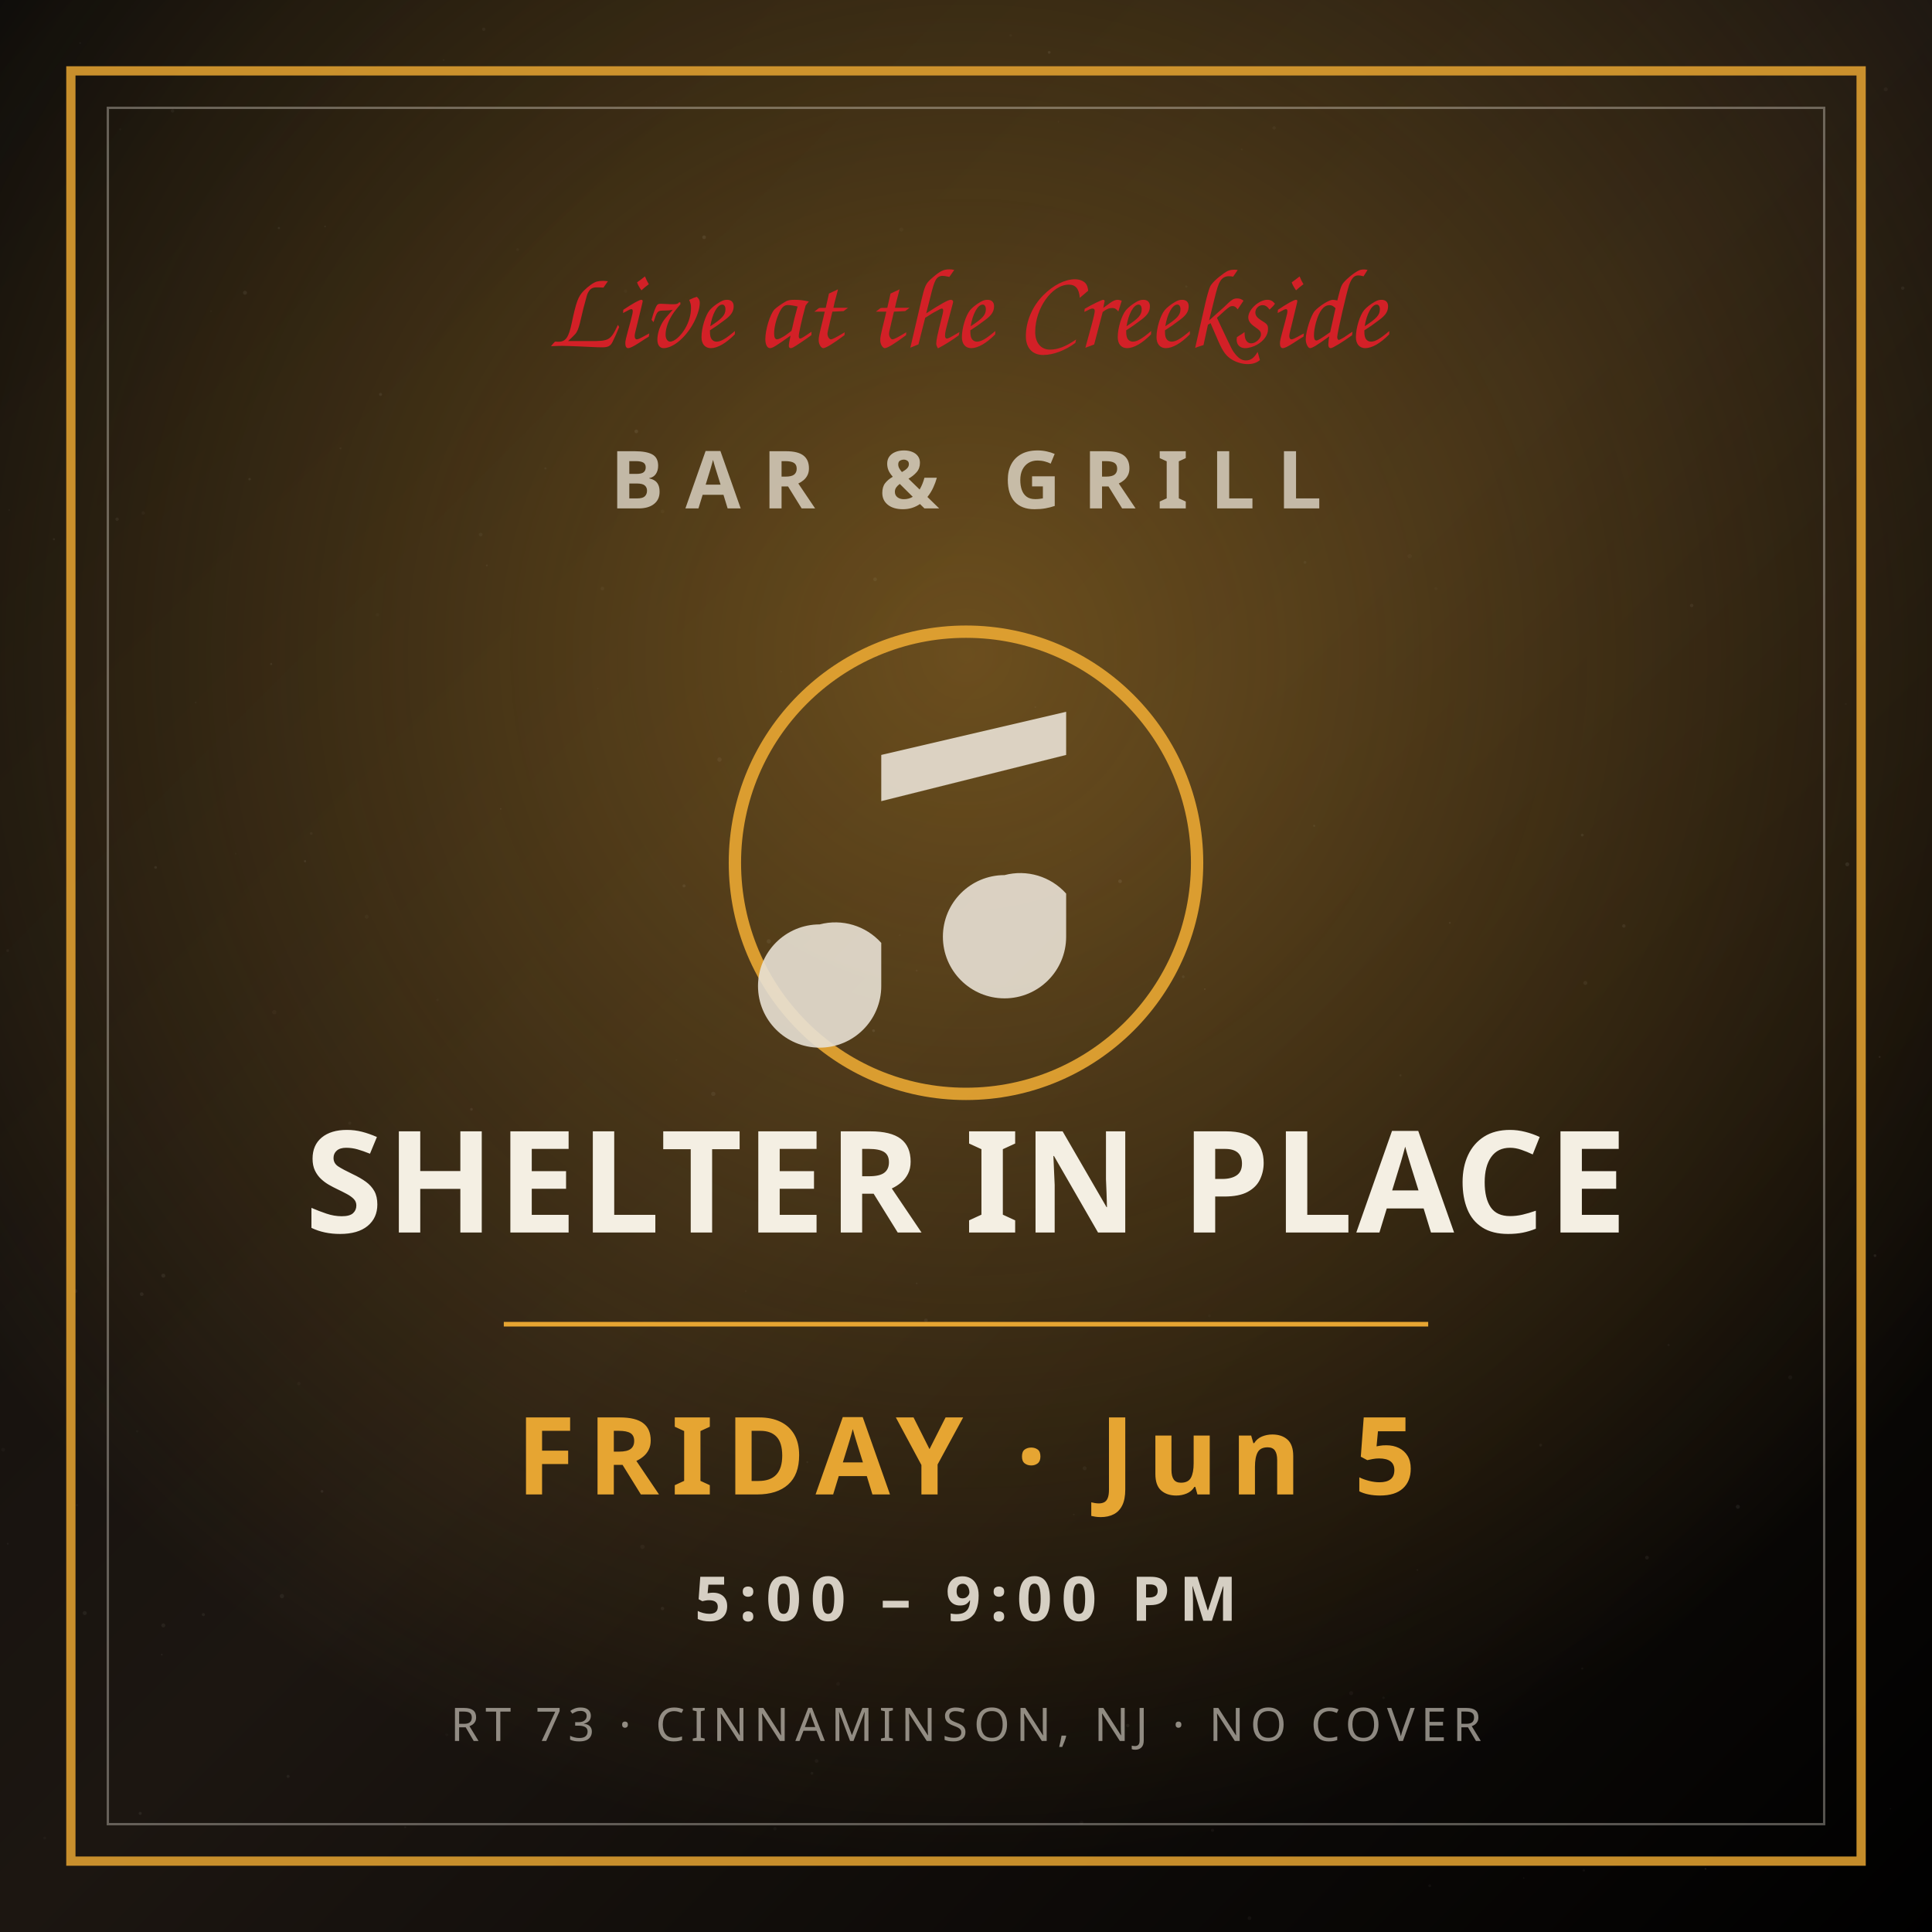
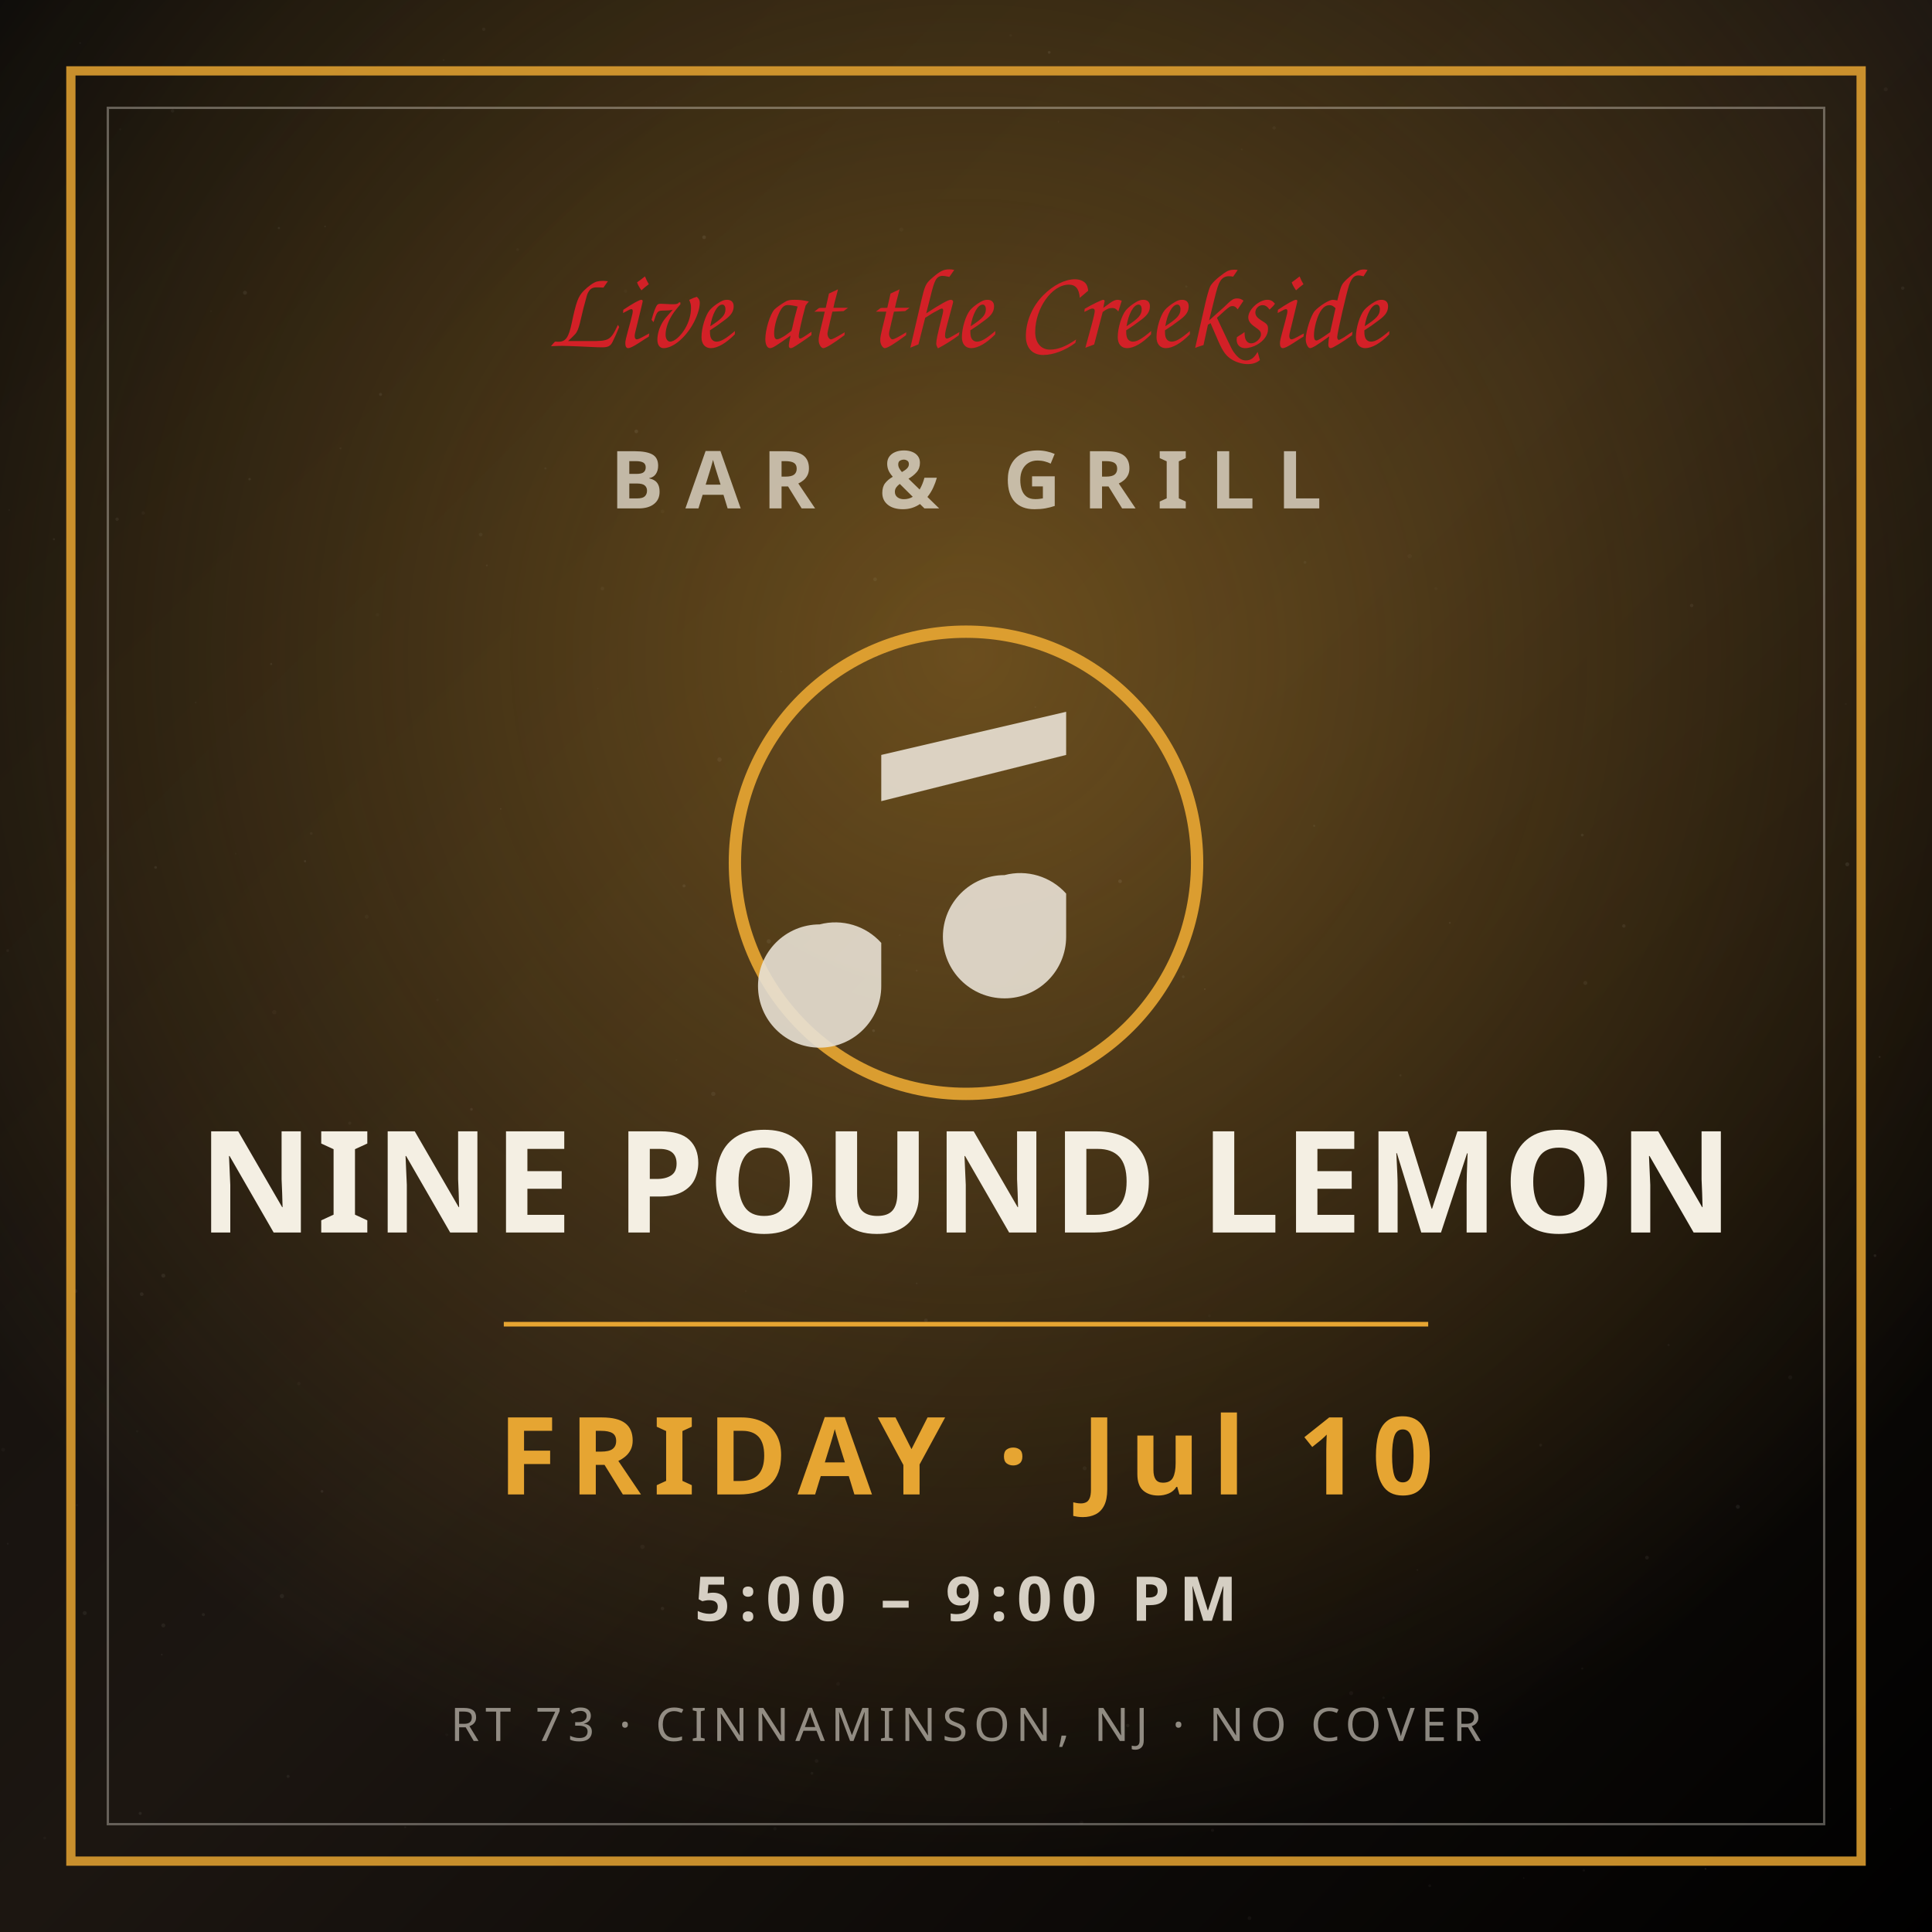
- <svg xmlns="http://www.w3.org/2000/svg" viewBox="0 0 1254 1254" role="img" aria-label="Shelter In Place live at the Creekside">
+ <svg xmlns="http://www.w3.org/2000/svg" viewBox="0 0 1254 1254" role="img" aria-label="Nine Pound Lemon live at the Creekside">
  <defs>
    <linearGradient id="bg1" x1="0" y1="0" x2="1" y2="1">
      <stop offset="0" stop-color="#0C0B0A" />
      <stop offset="0.5" stop-color="#1C1611" />
      <stop offset="1" stop-color="#000" />
    </linearGradient>
    <radialGradient id="gl1" cx="50%" cy="34%" r="62%">
      <stop offset="0" stop-color="#E6A532" stop-opacity="0.40" />
      <stop offset="1" stop-color="#E6A532" stop-opacity="0" />
    </radialGradient>
  </defs>
  <rect width="1254" height="1254" fill="url(#bg1)" />
  <rect width="1254" height="1254" fill="url(#gl1)" />
  <circle cx="406" cy="189" r="1.1" fill="#F4EFE3" opacity="0.02" />
  <circle cx="672" cy="459" r="0.5" fill="#F4EFE3" opacity="0.05" />
  <circle cx="47" cy="544" r="0.5" fill="#F4EFE3" opacity="0.03" />
  <circle cx="532" cy="1037" r="0.5" fill="#F4EFE3" opacity="0.03" />
  <circle cx="787" cy="1188" r="1.0" fill="#F4EFE3" opacity="0.04" />
  <circle cx="1224" cy="58" r="1.3" fill="#F4EFE3" opacity="0.04" />
  <circle cx="181" cy="148" r="0.7" fill="#F4EFE3" opacity="0.07" />
  <circle cx="227" cy="729" r="1.0" fill="#F4EFE3" opacity="0.04" />
  <circle cx="687" cy="79" r="0.5" fill="#F4EFE3" opacity="0.03" />
  <circle cx="853" cy="536" r="0.7" fill="#F4EFE3" opacity="0.06" />
  <circle cx="568" cy="376" r="1.2" fill="#F4EFE3" opacity="0.06" />
  <circle cx="306" cy="720" r="0.9" fill="#F4EFE3" opacity="0.07" />
  <circle cx="915" cy="361" r="1.4" fill="#F4EFE3" opacity="0.03" />
  <circle cx="524" cy="949" r="0.6" fill="#F4EFE3" opacity="0.05" />
  <circle cx="49" cy="838" r="1.2" fill="#F4EFE3" opacity="0.05" />
  <circle cx="1098" cy="393" r="1.1" fill="#F4EFE3" opacity="0.06" />
  <circle cx="727" cy="572" r="1.2" fill="#F4EFE3" opacity="0.08" />
  <circle cx="595" cy="833" r="0.5" fill="#F4EFE3" opacity="0.06" />
  <circle cx="811" cy="1245" r="1.2" fill="#F4EFE3" opacity="0.04" />
  <circle cx="484" cy="838" r="0.4" fill="#F4EFE3" opacity="0.05" />
  <circle cx="211" cy="147" r="0.5" fill="#F4EFE3" opacity="0.07" />
  <circle cx="162" cy="311" r="0.8" fill="#F4EFE3" opacity="0.07" />
  <circle cx="101" cy="563" r="0.9" fill="#F4EFE3" opacity="0.07" />
  <circle cx="1027" cy="1083" r="0.7" fill="#F4EFE3" opacity="0.04" />
  <circle cx="450" cy="1109" r="1.4" fill="#F4EFE3" opacity="0.03" />
  <circle cx="221" cy="291" r="0.6" fill="#F4EFE3" opacity="0.05" />
  <circle cx="739" cy="329" r="0.4" fill="#F4EFE3" opacity="0.05" />
  <circle cx="463" cy="710" r="1.4" fill="#F4EFE3" opacity="0.06" />
  <circle cx="646" cy="774" r="1.1" fill="#F4EFE3" opacity="0.02" />
  <circle cx="1128" cy="978" r="1.3" fill="#F4EFE3" opacity="0.07" />
  <circle cx="492" cy="500" r="0.5" fill="#F4EFE3" opacity="0.06" />
  <circle cx="78" cy="84" r="0.6" fill="#F4EFE3" opacity="0.03" />
  <circle cx="426" cy="66" r="0.4" fill="#F4EFE3" opacity="0.03" />
  <circle cx="127" cy="456" r="0.4" fill="#F4EFE3" opacity="0.07" />
  <circle cx="770" cy="186" r="0.7" fill="#F4EFE3" opacity="0.04" />
  <circle cx="457" cy="154" r="1.2" fill="#F4EFE3" opacity="0.08" />
  <circle cx="584" cy="607" r="0.5" fill="#F4EFE3" opacity="0.03" />
  <circle cx="430" cy="332" r="1.2" fill="#F4EFE3" opacity="0.03" />
  <circle cx="29" cy="1193" r="0.9" fill="#F4EFE3" opacity="0.03" />
  <circle cx="681" cy="34" r="0.9" fill="#F4EFE3" opacity="0.08" />
  <circle cx="1083" cy="873" r="0.7" fill="#F4EFE3" opacity="0.04" />
  <circle cx="209" cy="968" r="0.9" fill="#F4EFE3" opacity="0.07" />
  <circle cx="413" cy="280" r="1.2" fill="#F4EFE3" opacity="0.08" />
  <circle cx="1069" cy="1011" r="1.2" fill="#F4EFE3" opacity="0.06" />
  <circle cx="284" cy="649" r="0.8" fill="#F4EFE3" opacity="0.02" />
  <circle cx="35" cy="350" r="0.7" fill="#F4EFE3" opacity="0.06" />
  <circle cx="1199" cy="561" r="1.3" fill="#F4EFE3" opacity="0.08" />
  <circle cx="1198" cy="457" r="0.6" fill="#F4EFE3" opacity="0.03" />
  <circle cx="247" cy="256" r="1.0" fill="#F4EFE3" opacity="0.07" />
  <circle cx="1054" cy="601" r="1.1" fill="#F4EFE3" opacity="0.07" />
  <circle cx="106" cy="828" r="1.3" fill="#F4EFE3" opacity="0.07" />
  <circle cx="941" cy="599" r="0.6" fill="#F4EFE3" opacity="0.07" />
  <circle cx="417" cy="1004" r="1.4" fill="#F4EFE3" opacity="0.04" />
  <circle cx="503" cy="1187" r="1.1" fill="#F4EFE3" opacity="0.03" />
  <circle cx="159" cy="190" r="1.3" fill="#F4EFE3" opacity="0.07" />
  <circle cx="183" cy="1036" r="1.4" fill="#F4EFE3" opacity="0.06" />
  <circle cx="439" cy="688" r="0.5" fill="#F4EFE3" opacity="0.02" />
  <circle cx="1217" cy="815" r="0.9" fill="#F4EFE3" opacity="0.08" />
  <circle cx="544" cy="1093" r="1.2" fill="#F4EFE3" opacity="0.03" />
  <circle cx="316" cy="367" r="0.6" fill="#F4EFE3" opacity="0.06" />
  <circle cx="325" cy="525" r="0.5" fill="#F4EFE3" opacity="0.07" />
  <circle cx="444" cy="575" r="1.0" fill="#F4EFE3" opacity="0.07" />
  <circle cx="527" cy="1151" r="0.9" fill="#F4EFE3" opacity="0.05" />
  <circle cx="656" cy="23" r="0.8" fill="#F4EFE3" opacity="0.03" />
  <circle cx="5" cy="1002" r="0.6" fill="#F4EFE3" opacity="0.05" />
  <circle cx="909" cy="698" r="0.7" fill="#F4EFE3" opacity="0.05" />
  <circle cx="697" cy="983" r="0.5" fill="#F4EFE3" opacity="0.05" />
  <circle cx="312" cy="347" r="1.2" fill="#F4EFE3" opacity="0.05" />
  <circle cx="704" cy="953" r="1.3" fill="#F4EFE3" opacity="0.05" />
  <circle cx="768" cy="634" r="0.9" fill="#F4EFE3" opacity="0.06" />
  <circle cx="567" cy="669" r="0.9" fill="#F4EFE3" opacity="0.08" />
  <circle cx="877" cy="1099" r="1.3" fill="#F4EFE3" opacity="0.04" />
  <circle cx="702" cy="1183" r="1.2" fill="#F4EFE3" opacity="0.03" />
  <circle cx="153" cy="554" r="0.5" fill="#F4EFE3" opacity="0.03" />
  <circle cx="92" cy="840" r="1.2" fill="#F4EFE3" opacity="0.07" />
  <circle cx="194" cy="898" r="1.1" fill="#F4EFE3" opacity="0.03" />
  <circle cx="1107" cy="1213" r="0.6" fill="#F4EFE3" opacity="0.08" />
  <circle cx="499" cy="611" r="1.4" fill="#F4EFE3" opacity="0.07" />
  <circle cx="202" cy="541" r="0.9" fill="#F4EFE3" opacity="0.04" />
  <circle cx="245" cy="399" r="1.1" fill="#F4EFE3" opacity="0.02" />
  <circle cx="695" cy="552" r="0.4" fill="#F4EFE3" opacity="0.04" />
  <circle cx="782" cy="642" r="0.5" fill="#F4EFE3" opacity="0.08" />
  <circle cx="989" cy="1219" r="0.5" fill="#F4EFE3" opacity="0.04" />
  <circle cx="50" cy="977" r="0.7" fill="#F4EFE3" opacity="0.03" />
  <circle cx="530" cy="1143" r="1.2" fill="#F4EFE3" opacity="0.04" />
  <circle cx="187" cy="1153" r="1.0" fill="#F4EFE3" opacity="0.06" />
  <circle cx="112" cy="72" r="1.1" fill="#F4EFE3" opacity="0.05" />
  <circle cx="91" cy="1177" r="1.0" fill="#F4EFE3" opacity="0.07" />
  <circle cx="105" cy="1074" r="0.5" fill="#F4EFE3" opacity="0.07" />
  <circle cx="569" cy="425" r="1.0" fill="#F4EFE3" opacity="0.08" />
  <circle cx="336" cy="162" r="0.9" fill="#F4EFE3" opacity="0.03" />
  <circle cx="137" cy="202" r="0.5" fill="#F4EFE3" opacity="0.03" />
  <circle cx="391" cy="382" r="1.2" fill="#F4EFE3" opacity="0.04" />
  <circle cx="627" cy="223" r="0.7" fill="#F4EFE3" opacity="0.02" />
  <circle cx="314" cy="19" r="1.1" fill="#F4EFE3" opacity="0.05" />
  <circle cx="238" cy="595" r="1.3" fill="#F4EFE3" opacity="0.03" />
  <circle cx="1027" cy="542" r="0.9" fill="#F4EFE3" opacity="0.07" />
  <circle cx="493" cy="635" r="1.1" fill="#F4EFE3" opacity="0.08" />
  <circle cx="430" cy="1044" r="1.1" fill="#F4EFE3" opacity="0.06" />
  <circle cx="507" cy="436" r="0.5" fill="#F4EFE3" opacity="0.03" />
  <circle cx="89" cy="929" r="0.7" fill="#F4EFE3" opacity="0.03" />
  <circle cx="106" cy="1055" r="1.3" fill="#F4EFE3" opacity="0.06" />
  <circle cx="354" cy="304" r="0.7" fill="#F4EFE3" opacity="0.05" />
  <circle cx="198" cy="559" r="0.7" fill="#F4EFE3" opacity="0.08" />
  <circle cx="1220" cy="686" r="0.6" fill="#F4EFE3" opacity="0.08" />
  <circle cx="388" cy="447" r="0.4" fill="#F4EFE3" opacity="0.04" />
  <circle cx="595" cy="630" r="0.6" fill="#F4EFE3" opacity="0.05" />
  <circle cx="6" cy="331" r="0.5" fill="#F4EFE3" opacity="0.04" />
  <circle cx="52" cy="28" r="0.7" fill="#F4EFE3" opacity="0.03" />
  <circle cx="734" cy="664" r="1.2" fill="#F4EFE3" opacity="0.06" />
  <circle cx="898" cy="1102" r="0.8" fill="#F4EFE3" opacity="0.04" />
  <circle cx="1235" cy="187" r="1.1" fill="#F4EFE3" opacity="0.06" />
  <circle cx="55" cy="1047" r="1.3" fill="#F4EFE3" opacity="0.06" />
  <circle cx="920" cy="1019" r="0.5" fill="#F4EFE3" opacity="0.05" />
  <circle cx="632" cy="1047" r="1.2" fill="#F4EFE3" opacity="0.07" />
  <circle cx="732" cy="1120" r="1.1" fill="#F4EFE3" opacity="0.06" />
  <circle cx="288" cy="39" r="0.5" fill="#F4EFE3" opacity="0.04" />
  <circle cx="132" cy="1048" r="1.0" fill="#F4EFE3" opacity="0.06" />
  <circle cx="785" cy="854" r="0.9" fill="#F4EFE3" opacity="0.02" />
  <circle cx="1000" cy="938" r="0.9" fill="#F4EFE3" opacity="0.05" />
  <circle cx="827" cy="83" r="1.1" fill="#F4EFE3" opacity="0.04" />
  <circle cx="93" cy="333" r="1.1" fill="#F4EFE3" opacity="0.03" />
  <circle cx="928" cy="1224" r="0.9" fill="#F4EFE3" opacity="0.04" />
  <circle cx="601" cy="857" r="1.2" fill="#F4EFE3" opacity="0.06" />
  <circle cx="806" cy="97" r="0.5" fill="#F4EFE3" opacity="0.04" />
  <circle cx="932" cy="382" r="1.0" fill="#F4EFE3" opacity="0.02" />
  <circle cx="76" cy="337" r="1.1" fill="#F4EFE3" opacity="0.06" />
  <circle cx="847" cy="365" r="0.9" fill="#F4EFE3" opacity="0.05" />
  <circle cx="585" cy="149" r="1.3" fill="#F4EFE3" opacity="0.03" />
  <circle cx="1227" cy="1174" r="0.4" fill="#F4EFE3" opacity="0.05" />
  <circle cx="1028" cy="1214" r="0.8" fill="#F4EFE3" opacity="0.04" />
  <circle cx="263" cy="1186" r="0.6" fill="#F4EFE3" opacity="0.05" />
  <circle cx="178" cy="657" r="1.4" fill="#F4EFE3" opacity="0.03" />
  <circle cx="1029" cy="638" r="1.3" fill="#F4EFE3" opacity="0.06" />
  <circle cx="290" cy="1126" r="0.9" fill="#F4EFE3" opacity="0.02" />
  <circle cx="5" cy="617" r="0.9" fill="#F4EFE3" opacity="0.04" />
  <circle cx="176" cy="431" r="0.7" fill="#F4EFE3" opacity="0.07" />
  <circle cx="2" cy="941" r="1.2" fill="#F4EFE3" opacity="0.03" />
  <circle cx="1162" cy="894" r="1.3" fill="#F4EFE3" opacity="0.04" />
  <circle cx="467" cy="493" r="1.4" fill="#F4EFE3" opacity="0.06" />
  <rect x="46" y="46" width="1162" height="1162" fill="none" stroke="#E6A532" stroke-width="6" stroke-opacity="0.85" />
  <rect x="70" y="70" width="1114" height="1114" fill="none" stroke="#F4EFE3" stroke-width="1.5" stroke-opacity="0.35" />
  <text x="627.0" y="225" font-family="Yellowtail, cursive" font-size="74" fill="#D32027" text-anchor="middle">Live at the Creekside</text>
  <text x="627.0" y="330" font-family="Oswald, sans-serif" font-weight="700" font-size="52" letter-spacing="14" fill="#F4EFE3" fill-opacity="0.7" text-anchor="middle">BAR &amp; GRILL</text>
  <g opacity="0.92">
    <circle cx="627.0" cy="560" r="150" fill="none" stroke="#E6A532" stroke-width="8" />
    <path d="M 572.0 490 v150 a40 40 0 1 1 -40 -40 a40 40 0 0 1 40 12 v-92 l120 -30 v118 a40 40 0 1 1 -40 -40 a40 40 0 0 1 40 12 v-118 z" fill="#F4EFE3" fill-opacity="0.9" />
  </g>
-   <text x="627.0" y="800" font-family="Oswald, sans-serif" font-weight="700" font-size="92" letter-spacing="2" fill="#F4EFE3" text-anchor="middle">SHELTER IN PLACE</text>
+   <text x="627.0" y="800" font-family="Oswald, sans-serif" font-weight="700" font-size="92" letter-spacing="2" fill="#F4EFE3" text-anchor="middle">NINE POUND LEMON</text>
  <rect x="327.0" y="858" width="600" height="3" fill="#E6A532" />
-   <text x="627.0" y="970" font-family="Oswald, sans-serif" font-weight="600" font-size="70" letter-spacing="8" fill="#E6A532" text-anchor="middle">FRIDAY · Jun 5</text>
+   <text x="627.0" y="970" font-family="Oswald, sans-serif" font-weight="600" font-size="70" letter-spacing="8" fill="#E6A532" text-anchor="middle">FRIDAY · Jul 10</text>
  <text x="627.0" y="1052" font-family="Manrope, sans-serif" font-weight="700" font-size="40" letter-spacing="6" fill="#F4EFE3" fill-opacity="0.85" text-anchor="middle">5:00 – 9:00 PM</text>
  <text x="627.0" y="1130" font-family="Manrope, sans-serif" font-size="30" letter-spacing="4" fill="#F4EFE3" fill-opacity="0.55" text-anchor="middle">RT 73 · CINNAMINSON, NJ · NO COVER</text>
</svg>
